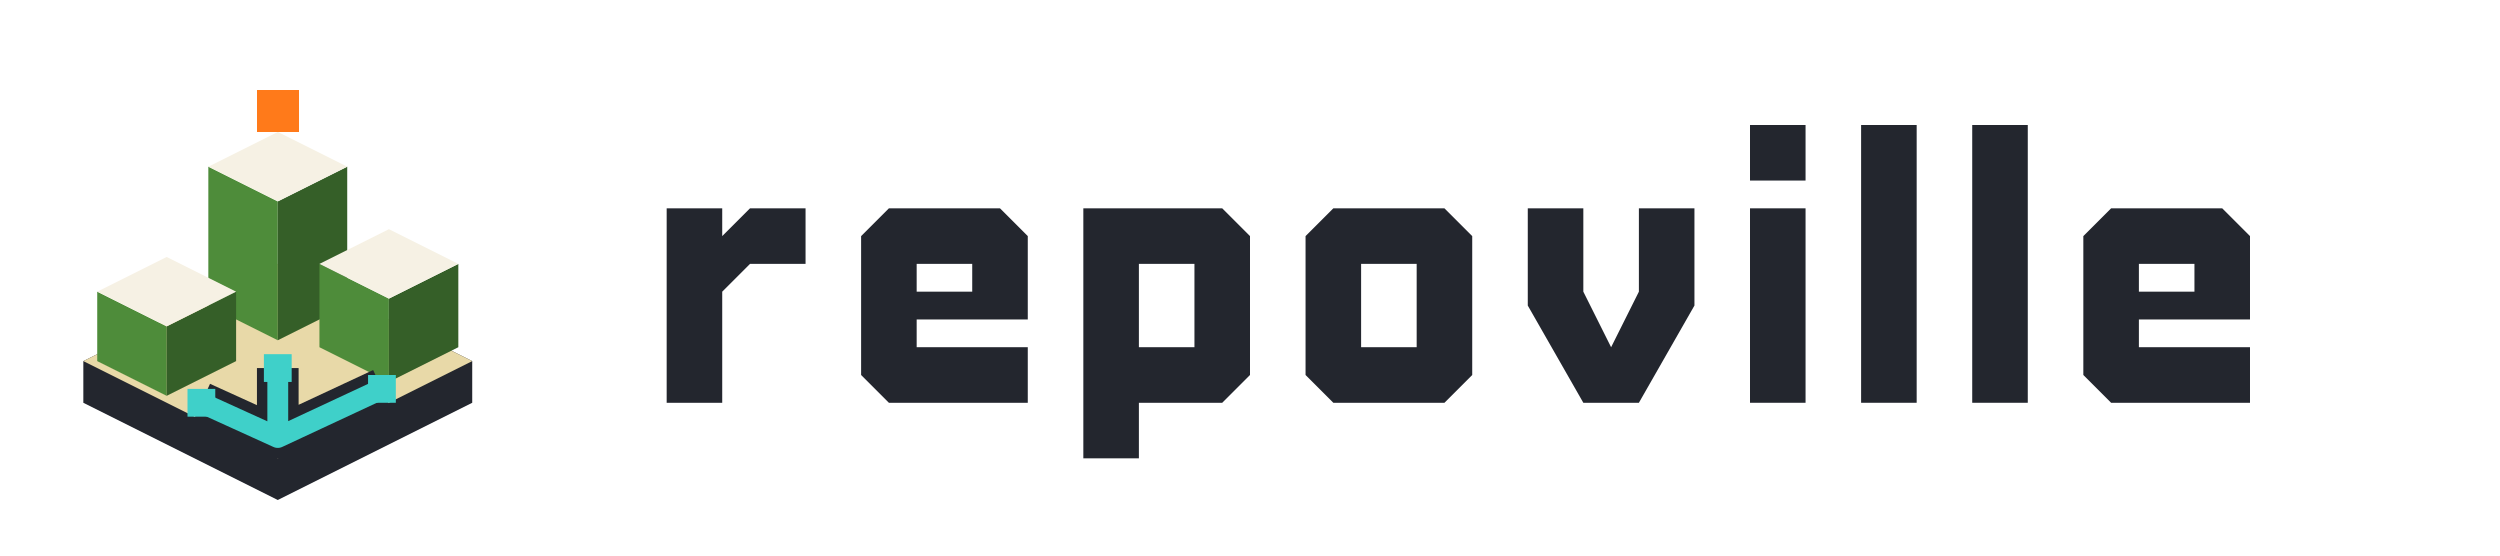
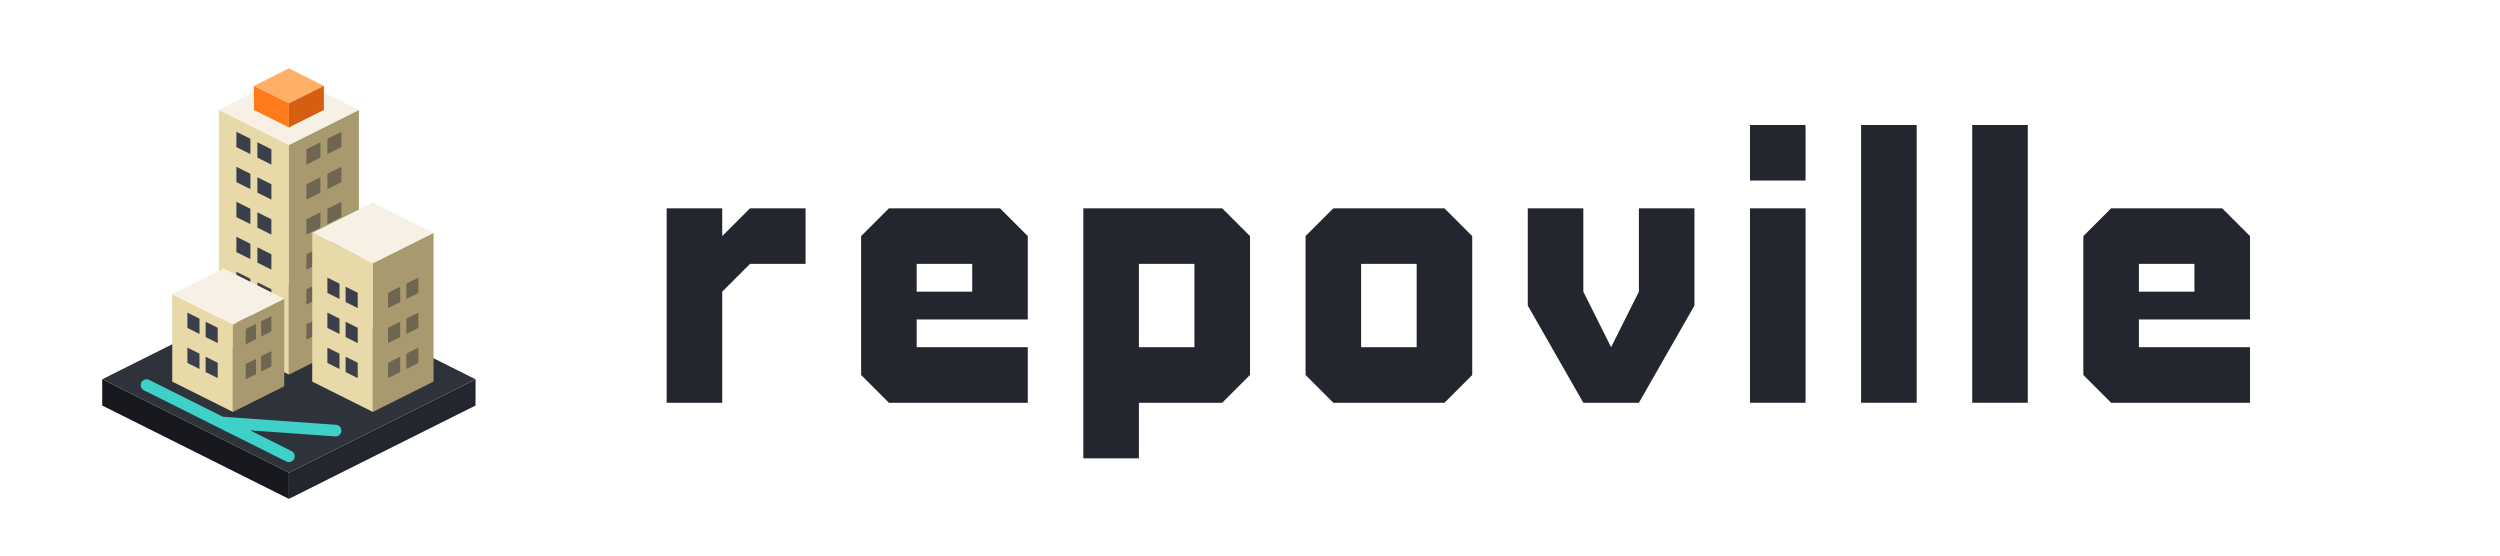
<svg xmlns="http://www.w3.org/2000/svg" viewBox="0 0 360 80">
-   <g transform="translate(8 8)">
-     <path fill="#23262E" d="M4 44 32 30 60 44V50L32 64 4 50Z" />
-     <path fill="#E8D9A8" d="M4 44 32 30 60 44 32 58Z" />
-     <path fill="#4E8C3A" d="M22 16 32 21V41L22 36Z" />
-     <path fill="#355F28" d="M32 21 42 16V36L32 41Z" />
-     <path fill="#F6F1E4" d="M22 16 32 11 42 16 32 21Z" />
-     <path fill="#4E8C3A" d="M6 34 16 39V49L6 44Z" />
-     <path fill="#355F28" d="M16 39 26 34V44L16 49Z" />
-     <path fill="#F6F1E4" d="M6 34 16 29 26 34 16 39Z" />
-     <path fill="#4E8C3A" d="M38 30 48 35V47L38 42Z" />
-     <path fill="#355F28" d="M48 35 58 30V42L48 47Z" />
-     <path fill="#F6F1E4" d="M38 30 48 25 58 30 48 35Z" />
-     <path fill="none" stroke="#23262E" stroke-width="6" stroke-linejoin="round" d="M21 50 32 55 47 48M32 55V45" />
-     <path fill="none" stroke="#3FD0C9" stroke-width="3" stroke-linejoin="round" d="M21 50 32 55 47 48M32 55V45" />
-     <path fill="#3FD0C9" d="M19 48H23V52H19ZM30 43H34V47H30ZM45 46H49V50H45Z" />
-     <path fill="#FF7A1A" d="M29 5H35V11H29Z" shape-rendering="crispEdges" />
+   <g transform="translate(8 6) scale(1.05)">
+     <path fill="#16181D" d="M6.4 46.3L32 59.1L32 62.7L6.4 49.9Z" />
+     <path fill="#23262E" d="M57.6 46.3L32 59.1L32 62.7L57.6 49.9Z" />
+     <path fill="#2E323B" d="M32 33.5L57.6 46.3L32 59.1L6.4 46.3Z" />
+     <path fill="none" stroke="#3FD0C9" stroke-width="1.6" stroke-linecap="round" stroke-linejoin="round" d="M12.48 47.1L32 56.86M22.72 52.22L38.4 53.34" />
+     <path fill="#E8D9A8" d="M22.4 40.86L32 45.66L32 14.16L22.4 9.36Z" />
+     <path fill="#A8996E" d="M41.6 40.86L32 45.66L32 14.16L41.6 9.36Z" />
+     <path fill="#F6F1E4" d="M32 4.56L41.6 9.36L32 14.16L22.4 9.36Z" />
+     <path fill="#3A3F4B" d="M24.8 38.46L26.72 39.42L26.72 37.32L24.8 36.36Z" />
+     <path fill="#6E6650" d="M39.2 38.46L37.28 39.42L37.28 37.32L39.2 36.36Z" />
+     <path fill="#3A3F4B" d="M27.68 39.9L29.6 40.86L29.6 38.76L27.68 37.8Z" />
+     <path fill="#6E6650" d="M36.32 39.9L34.4 40.86L34.4 38.76L36.32 37.8Z" />
+     <path fill="#3A3F4B" d="M24.8 33.66L26.72 34.62L26.72 32.52L24.8 31.56Z" />
+     <path fill="#6E6650" d="M39.2 33.66L37.28 34.62L37.28 32.52L39.2 31.56Z" />
+     <path fill="#3A3F4B" d="M27.68 35.1L29.6 36.06L29.6 33.96L27.68 33Z" />
+     <path fill="#6E6650" d="M36.32 35.1L34.4 36.06L34.4 33.96L36.32 33Z" />
+     <path fill="#3A3F4B" d="M24.8 28.86L26.72 29.82L26.72 27.72L24.8 26.76Z" />
+     <path fill="#6E6650" d="M39.2 28.86L37.28 29.82L37.28 27.72L39.2 26.76Z" />
+     <path fill="#3A3F4B" d="M27.68 30.3L29.6 31.26L29.6 29.16L27.68 28.2Z" />
+     <path fill="#6E6650" d="M36.32 30.3L34.4 31.26L34.4 29.16L36.32 28.2Z" />
+     <path fill="#3A3F4B" d="M24.8 24.06L26.72 25.02L26.72 22.92L24.8 21.96Z" />
+     <path fill="#6E6650" d="M39.2 24.06L37.28 25.02L37.28 22.92L39.2 21.96Z" />
+     <path fill="#3A3F4B" d="M27.68 25.5L29.6 26.46L29.6 24.36L27.68 23.4Z" />
+     <path fill="#6E6650" d="M36.32 25.5L34.4 26.46L34.4 24.36L36.32 23.4Z" />
+     <path fill="#3A3F4B" d="M24.8 19.26L26.72 20.22L26.72 18.12L24.8 17.16Z" />
+     <path fill="#6E6650" d="M39.2 19.26L37.28 20.22L37.28 18.12L39.2 17.16Z" />
+     <path fill="#3A3F4B" d="M27.68 20.7L29.6 21.66L29.6 19.56L27.68 18.6Z" />
+     <path fill="#6E6650" d="M36.32 20.7L34.4 21.66L34.4 19.56L36.32 18.6Z" />
+     <path fill="#3A3F4B" d="M24.8 14.46L26.72 15.42L26.72 13.32L24.8 12.36Z" />
+     <path fill="#6E6650" d="M39.2 14.46L37.28 15.42L37.28 13.32L39.2 12.36Z" />
+     <path fill="#3A3F4B" d="M27.68 15.9L29.6 16.86L29.6 14.76L27.68 13.8Z" />
+     <path fill="#6E6650" d="M36.32 15.9L34.4 16.86L34.4 14.76L36.32 13.8Z" />
+     <path fill="#FFB066" d="M32 3.66L36.8 6.06L32 8.46L27.2 6.06Z" />
+     <path fill="#FF7A1A" d="M27.2 9.36L32 11.76L32 8.46L27.2 6.06Z" />
+     <path fill="#D45F10" d="M36.8 9.36L32 11.76L32 8.46L36.8 6.06Z" />
+     <path fill="#E8D9A8" d="M35.2 46.62L43.52 50.78L43.52 30.38L35.2 26.22Z" />
+     <path fill="#A8996E" d="M51.84 46.62L43.52 50.78L43.52 30.38L51.84 26.22Z" />
+     <path fill="#F6F1E4" d="M43.52 22.06L51.84 26.22L43.52 30.38L35.2 26.22Z" />
+     <path fill="#3A3F4B" d="M37.28 44.06L38.94 44.89L38.94 42.79L37.28 41.96Z" />
+     <path fill="#6E6650" d="M49.76 44.06L48.1 44.89L48.1 42.79L49.76 41.96Z" />
+     <path fill="#3A3F4B" d="M39.78 45.31L41.44 46.14L41.44 44.04L39.78 43.21Z" />
+     <path fill="#6E6650" d="M47.26 45.31L45.6 46.14L45.6 44.04L47.26 43.21Z" />
+     <path fill="#3A3F4B" d="M37.28 39.26L38.94 40.09L38.94 37.99L37.28 37.16Z" />
+     <path fill="#6E6650" d="M49.76 39.26L48.1 40.09L48.1 37.99L49.76 37.16Z" />
+     <path fill="#3A3F4B" d="M39.78 40.51L41.44 41.34L41.44 39.24L39.78 38.41Z" />
+     <path fill="#6E6650" d="M47.26 40.51L45.6 41.34L45.6 39.24L47.26 38.41Z" />
+     <path fill="#3A3F4B" d="M37.28 34.46L38.94 35.29L38.94 33.19L37.28 32.36Z" />
+     <path fill="#6E6650" d="M49.76 34.46L48.1 35.29L48.1 33.19L49.76 32.36Z" />
+     <path fill="#3A3F4B" d="M39.78 35.71L41.44 36.54L41.44 34.44L39.78 33.61Z" />
+     <path fill="#6E6650" d="M47.26 35.71L45.6 36.54L45.6 34.44L47.26 33.61Z" />
+     <path fill="#E8D9A8" d="M16 46.62L24.32 50.78L24.32 38.78L16 34.62Z" />
+     <path fill="#A8996E" d="M31.36 47.26L24.32 50.78L24.32 38.78L31.36 35.26Z" />
+     <path fill="#F6F1E4" d="M23.04 31.1L31.36 35.26L24.32 38.78L16 34.62Z" />
+     <path fill="#3A3F4B" d="M18.08 44.06L19.74 44.89L19.74 42.79L18.08 41.96Z" />
+     <path fill="#6E6650" d="M29.6 44.54L28.19 45.24L28.19 43.14L29.6 42.44Z" />
+     <path fill="#3A3F4B" d="M20.58 45.31L22.24 46.14L22.24 44.04L20.58 43.21Z" />
+     <path fill="#6E6650" d="M27.49 45.6L26.08 46.3L26.08 44.2L27.49 43.5Z" />
+     <path fill="#3A3F4B" d="M18.08 39.26L19.74 40.09L19.74 37.99L18.08 37.16Z" />
+     <path fill="#6E6650" d="M29.6 39.74L28.19 40.44L28.19 38.34L29.6 37.64Z" />
+     <path fill="#3A3F4B" d="M20.58 40.51L22.24 41.34L22.24 39.24L20.58 38.41Z" />
+     <path fill="#6E6650" d="M27.49 40.8L26.08 41.5L26.08 39.4L27.49 38.7Z" />
  </g>
  <g fill="#23262E" fill-rule="evenodd" transform="translate(96 30) scale(4)">
    <path transform="translate(0 0)" d="M0 7V0H2V1L3 0H5V2H3L2 3V7Z" />
    <path transform="translate(7 0)" d="M0 1 1 0H5L6 1V4H2V5H6V7H1L0 6ZM2 2V3H4V2Z" />
    <path transform="translate(15 0)" d="M0 9V0H5L6 1V6L5 7H2V9ZM2 2V5H4V2Z" />
    <path transform="translate(23 0)" d="M0 1 1 0H5L6 1V6L5 7H1L0 6ZM2 2V5H4V2Z" />
    <path transform="translate(31 0)" d="M0 0H2V3L3 5 4 3V0H6V3.5L4 7H2L0 3.5Z" />
    <path transform="translate(39 0)" d="M0 0H2V7H0ZM0 -3H2V-1H0Z" />
    <path transform="translate(43 0)" d="M0 -3H2V7H0Z" />
    <path transform="translate(47 0)" d="M0 -3H2V7H0Z" />
    <path transform="translate(51 0)" d="M0 1 1 0H5L6 1V4H2V5H6V7H1L0 6ZM2 2V3H4V2Z" />
  </g>
</svg>
